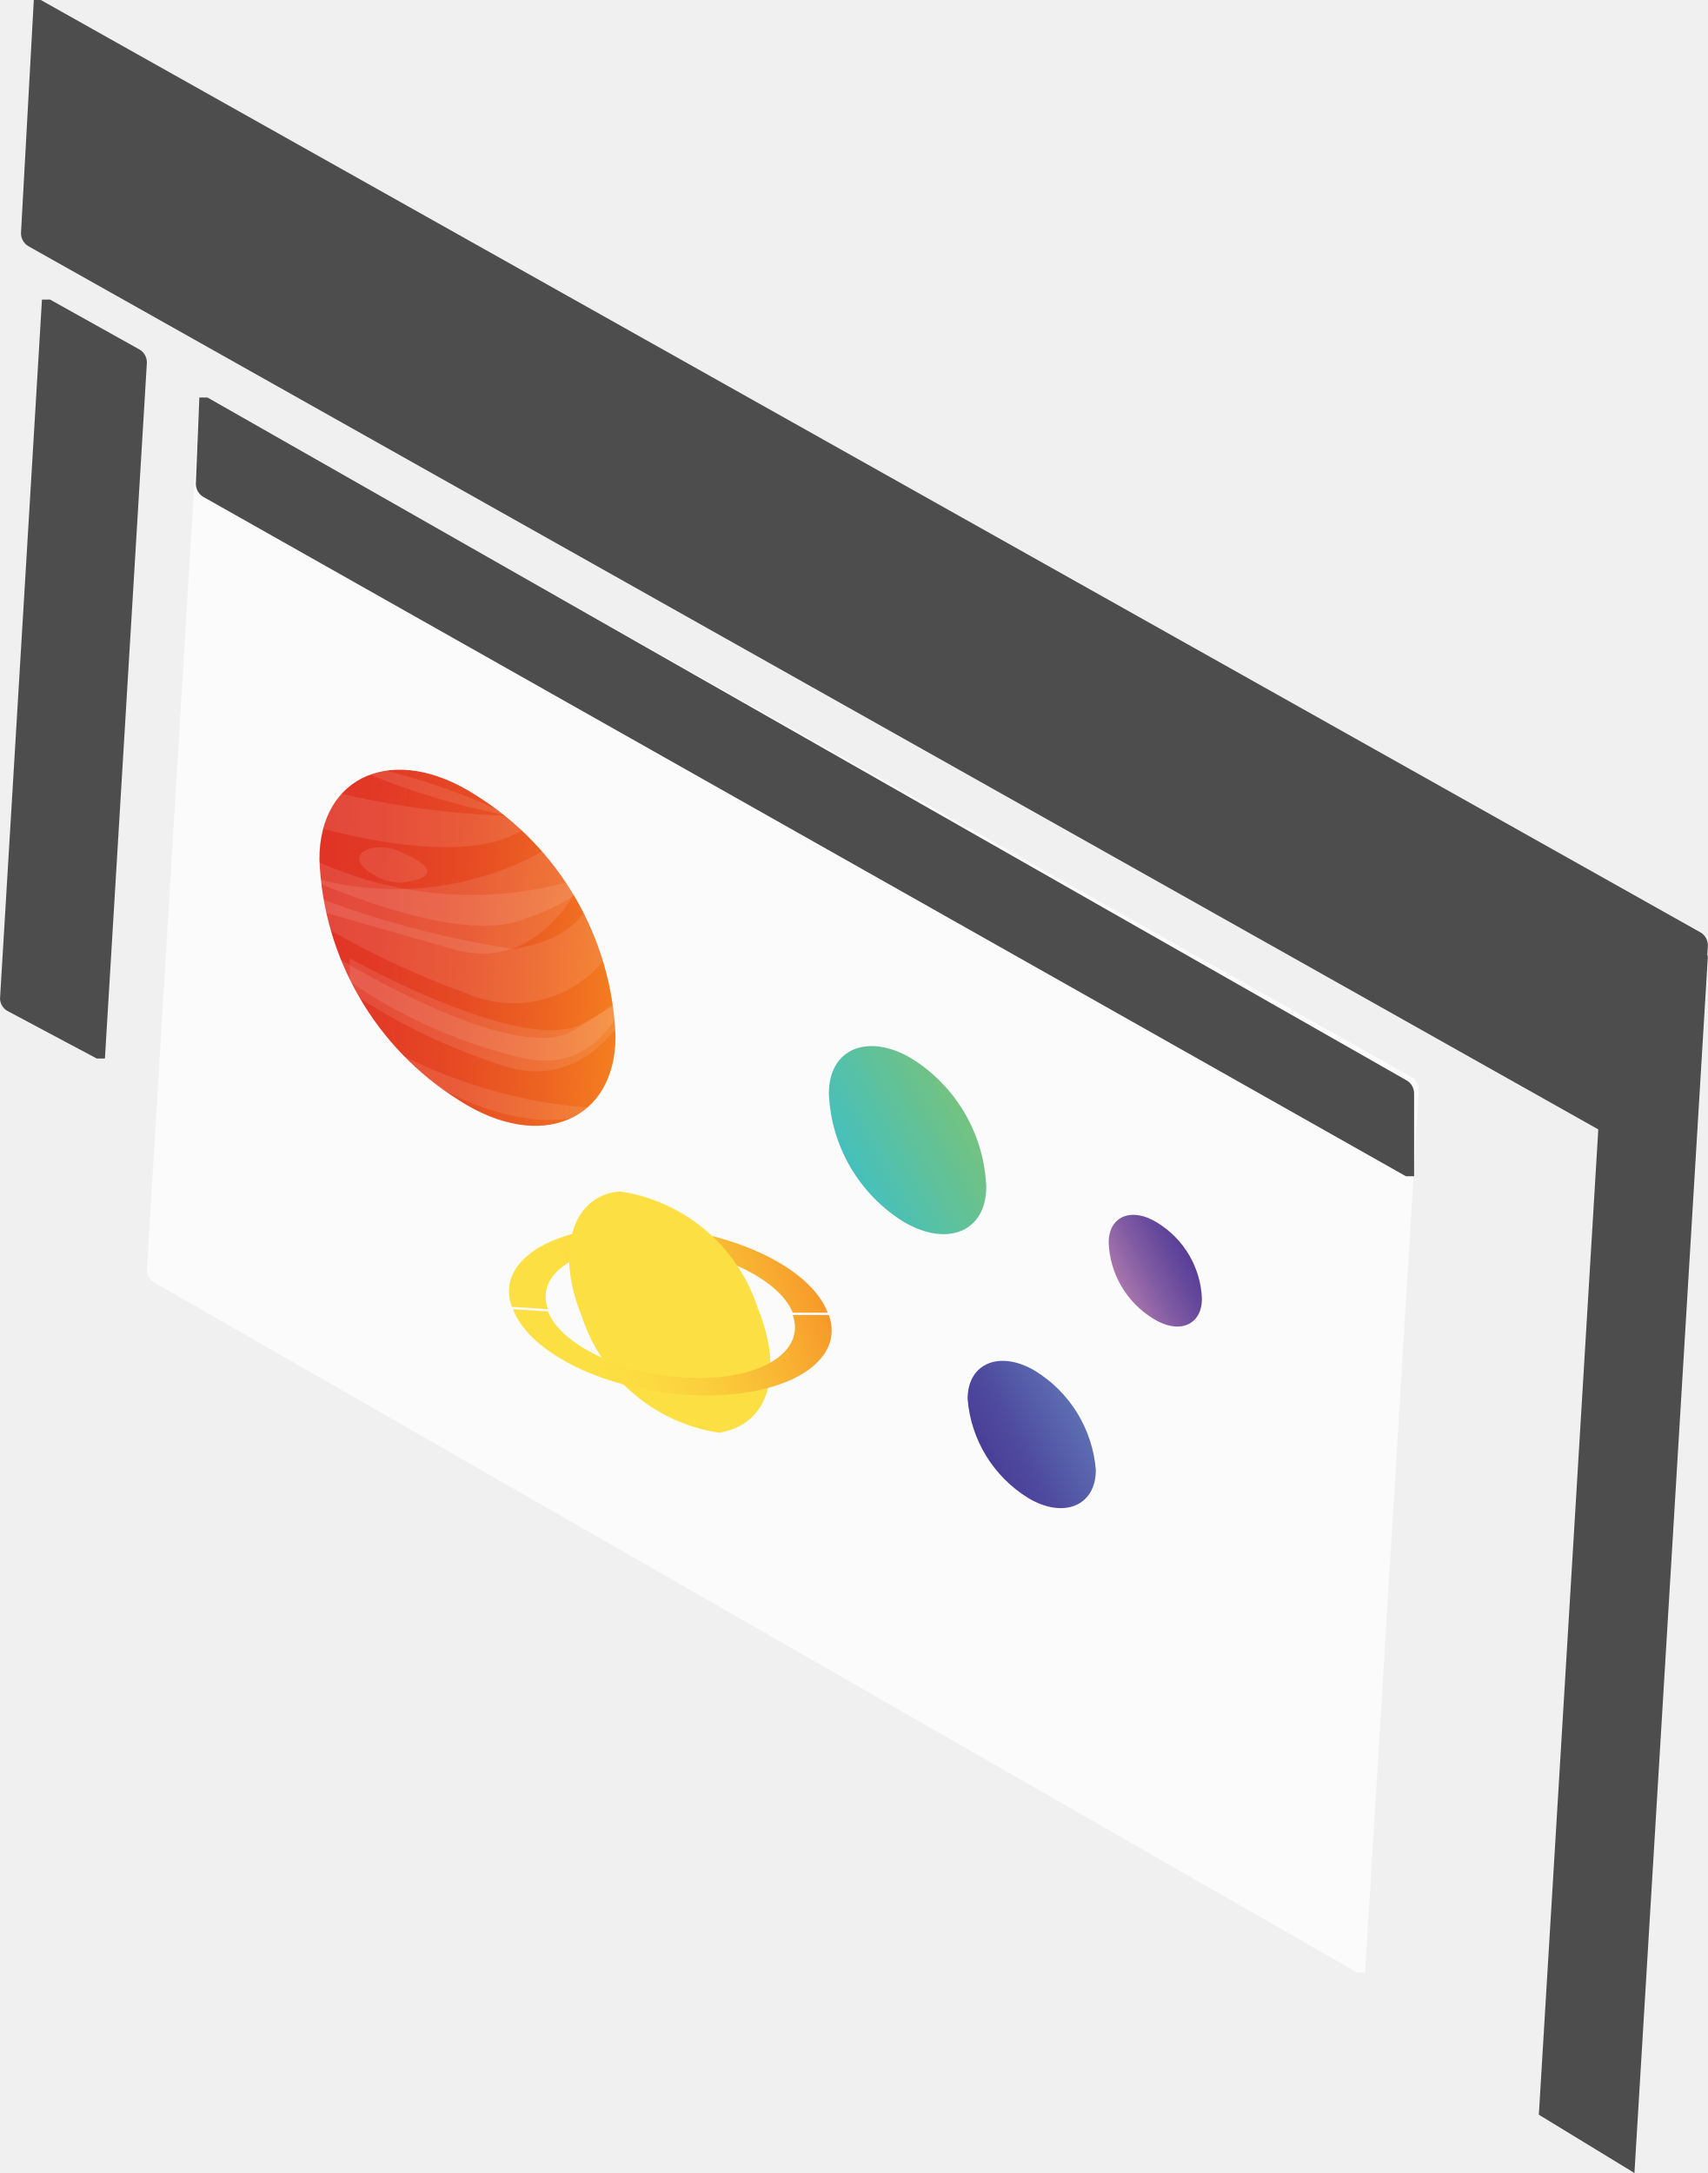
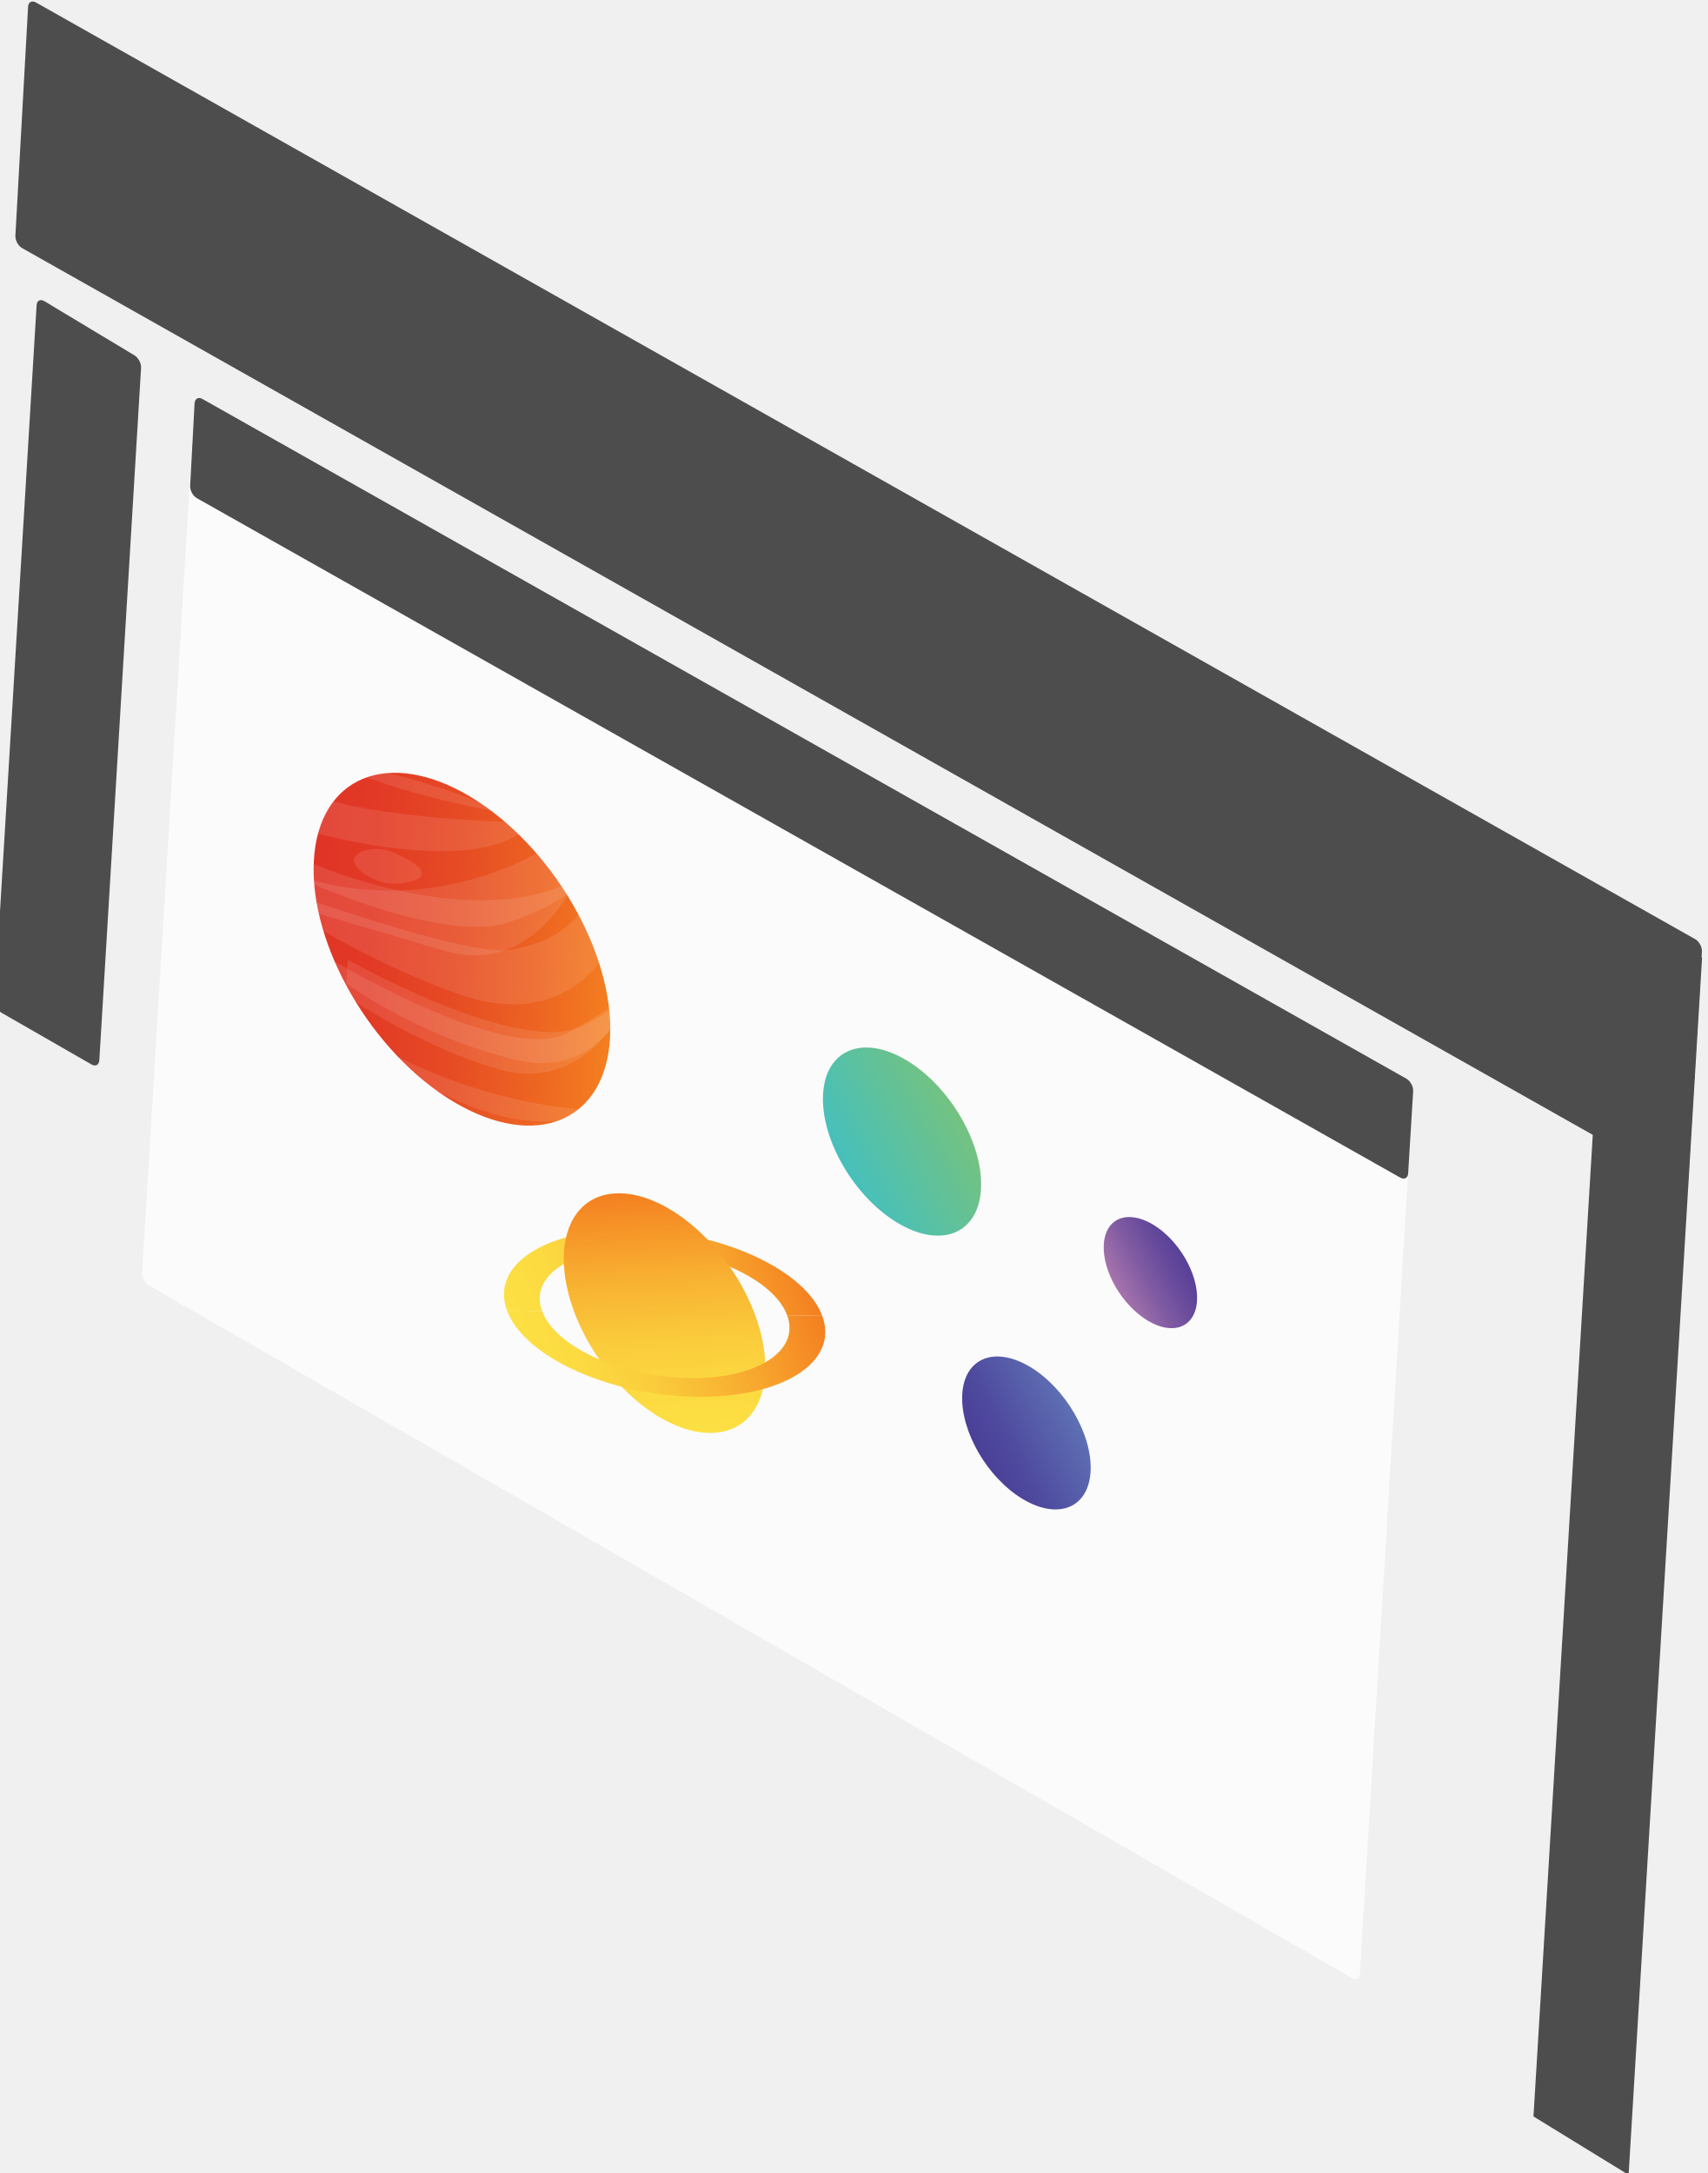
- <svg xmlns="http://www.w3.org/2000/svg" xmlns:xlink="http://www.w3.org/1999/xlink" viewBox="0 0 14.65 18.64">
-   <defs>
-     <style>.cls-1{fill:#fbfbfb;}.cls-2{fill:url(#linear-gradient);}.cls-3{fill:#fff;opacity:0.1;}.cls-4{fill:url(#linear-gradient-2);}.cls-5{fill:url(#linear-gradient-3);}.cls-6{fill:url(#linear-gradient-4);}.cls-7{fill:url(#linear-gradient-5);}.cls-8{fill:url(#linear-gradient-6);}.cls-9{fill:url(#linear-gradient-7);}.cls-10{fill:#4d4d4d;}</style>
-     <linearGradient id="linear-gradient" x1="4.15" y1="7.49" x2="6.77" y2="7.49" gradientTransform="matrix(0.97, 0.58, -0.05, 1, -0.89, -2.51)" gradientUnits="userSpaceOnUse">
-       <stop offset="0" stop-color="#e03426" />
-       <stop offset="0.2" stop-color="#e23a26" />
-       <stop offset="0.47" stop-color="#e64a24" />
-       <stop offset="0.77" stop-color="#ed6522" />
-       <stop offset="1" stop-color="#f47f20" />
-     </linearGradient>
-     <linearGradient id="linear-gradient-2" x1="-278.45" y1="166.68" x2="-275.35" y2="166.68" gradientTransform="matrix(0.87, 0.01, 0.43, 1.15, 175.55, -177.47)" gradientUnits="userSpaceOnUse">
-       <stop offset="0" stop-color="#fce043" />
-       <stop offset="0.17" stop-color="#fcda41" />
-       <stop offset="0.4" stop-color="#faca3b" />
-       <stop offset="0.65" stop-color="#f8af31" />
-       <stop offset="0.93" stop-color="#f58a24" />
-       <stop offset="1" stop-color="#f47f20" />
-     </linearGradient>
-     <linearGradient id="linear-gradient-3" x1="-1067.53" y1="-332.44" x2="-1065.75" y2="-332.44" gradientTransform="matrix(-0.48, -1.15, 0.85, -0.05, -220.39, -1235.58)" xlink:href="#linear-gradient-2" />
-     <linearGradient id="linear-gradient-4" x1="-278.45" y1="167.3" x2="-275.35" y2="167.3" xlink:href="#linear-gradient-2" />
-     <linearGradient id="linear-gradient-5" x1="8.79" y1="7.37" x2="9.84" y2="6.45" gradientTransform="matrix(0.97, 0.58, -0.05, 1, -0.89, -2.51)" gradientUnits="userSpaceOnUse">
-       <stop offset="0" stop-color="#46c0bc" />
-       <stop offset="1" stop-color="#74c280" />
-     </linearGradient>
-     <linearGradient id="linear-gradient-6" x1="10.09" y1="9.09" x2="10.94" y2="8.34" gradientTransform="matrix(0.97, 0.58, -0.05, 1, -0.89, -2.51)" gradientUnits="userSpaceOnUse">
-       <stop offset="0" stop-color="#4a3f98" />
-       <stop offset="0.33" stop-color="#4f4b9f" />
-       <stop offset="0.91" stop-color="#5c6bb1" />
-       <stop offset="1" stop-color="#5e70b4" />
-     </linearGradient>
-     <linearGradient id="linear-gradient-7" x1="11.2" y1="7.04" x2="11.81" y2="6.5" gradientTransform="matrix(0.97, 0.58, -0.05, 1, -0.89, -2.51)" gradientUnits="userSpaceOnUse">
-       <stop offset="0" stop-color="#a774ac" />
-       <stop offset="0.38" stop-color="#835da3" />
-       <stop offset="0.78" stop-color="#64489b" />
-       <stop offset="1" stop-color="#584098" />
-     </linearGradient>
-   </defs>
-   <g id="Layer_2" data-name="Layer 2">
-     <g id="Layer_2-2" data-name="Layer 2">
-       <path class="cls-1" d="M1.32,11a.13.13,0,0,1-.06-.11l.45-7.46a0,0,0,0,1,.07,0L12.11,9.24a.13.13,0,0,1,.06.11l-.46,7.57a0,0,0,0,1-.07,0Z" />
-       <path class="cls-2" d="M5.28,8.89c0,.72-.64,1-1.34.55a2.55,2.55,0,0,1-1.2-2.07c0-.72.64-1,1.34-.55A2.55,2.55,0,0,1,5.28,8.89Z" />
-       <path class="cls-3" d="M4.61,7a7,7,0,0,1-1.94-.26l0,.34S4.19,7.55,4.61,7Z" />
-       <path class="cls-3" d="M4.73,7.26a2.61,2.61,0,0,1-2.28.19s1.36.66,2,.45S5,7.53,5,7.53Z" />
-       <path class="cls-3" d="M2.68,7.37A3.19,3.19,0,0,0,5,7.53s-.35.84-1.12.61L2.69,7.8Z" />
-       <path class="cls-3" d="M4.4,8.14c.53-.07.65-.38.65-.38l.2.38A1,1,0,0,1,4,8.52a7.28,7.28,0,0,1-1.3-.62l0-.21A8.28,8.28,0,0,0,4.4,8.14Z" />
-       <path class="cls-3" d="M3,8.22s1.49.84,2,.56.46-.45.46-.45-.21.94-1,.74A4.4,4.4,0,0,1,3,8.42Z" />
-       <path class="cls-3" d="M2.8,8.16s1.59,1,2.12.68.59-.42.59-.42-.35,1-1.2.72a5.23,5.23,0,0,1-1.53-.79Z" />
-       <path class="cls-3" d="M5.18,9.51A4.28,4.28,0,0,1,3,8.79S4.22,9.94,5.18,9.51Z" />
-       <path class="cls-3" d="M2.91,6.53A5.24,5.24,0,0,1,4.38,7,6.21,6.21,0,0,1,2.91,6.53Z" />
-       <path class="cls-3" d="M3.42,7.3c-.19-.08-.42,0-.31.13a.46.46,0,0,0,.34.14C3.53,7.56,3.91,7.51,3.42,7.3Z" />
-       <path class="cls-4" d="M4.7,11.23c-.11-.31.26-.55.84-.54s1.14.27,1.26.57h.3c-.15-.4-.87-.73-1.62-.74s-1.23.3-1.09.69Z" />
-       <path class="cls-5" d="M5.32,10.22a1.47,1.47,0,0,1,1.18,1c.23.57.09,1-.33,1.07a1.47,1.47,0,0,1-1.18-1C4.76,10.73,4.91,10.25,5.32,10.22Z" />
-       <path class="cls-6" d="M4.4,11.23c.15.4.87.73,1.62.74s1.23-.3,1.09-.69H6.8c.11.31-.26.55-.84.54s-1.14-.27-1.26-.57Z" />
-       <path class="cls-7" d="M8.46,10.18c0,.39-.34.52-.71.3a1.36,1.36,0,0,1-.64-1.1c0-.39.34-.52.71-.3A1.36,1.36,0,0,1,8.46,10.18Z" />
-       <path class="cls-8" d="M9.4,12.61c0,.31-.28.42-.58.24A1.1,1.1,0,0,1,8.3,12c0-.31.28-.42.58-.24A1.1,1.1,0,0,1,9.4,12.61Z" />
-       <path class="cls-9" d="M10.31,11.14c0,.23-.2.31-.42.17a.8.8,0,0,1-.38-.65c0-.23.2-.31.42-.17A.8.8,0,0,1,10.31,11.14Z" />
-       <path class="cls-10" d="M1.68,4.15a.13.13,0,0,0,.06.11l10.32,5.83a0,0,0,0,0,.07,0l0-.71a.13.13,0,0,0-.06-.11L1.78,3.41a0,0,0,0,0-.07,0Z" />
-       <polygon class="cls-10" points="14.65 8.2 14.02 18.64 13.2 18.14 13.83 7.7 14.65 8.2" />
-       <path class="cls-10" d="M1.2,3a.13.13,0,0,1,.06.11L.9,9.08a0,0,0,0,1-.07,0L.06,8.67A.13.13,0,0,1,0,8.57l.36-6a0,0,0,0,1,.07,0Z" />
-       <path class="cls-10" d="M.18,2a.13.13,0,0,0,.06.11l14.22,8a0,0,0,0,0,.07,0l.12-2A.13.13,0,0,0,14.59,8L.35,0A0,0,0,0,0,.29,0Z" />
+ <svg xmlns="http://www.w3.org/2000/svg" version="1.1" id="Layer_1" x="0px" y="0px" viewBox="0 0 14.65 18.64" style="enable-background:new 0 0 14.65 18.64;" xml:space="preserve">
+   <style type="text/css">
+ 	.st0{fill:#FBFBFB;}
+ 	.st1{fill:url(#SVGID_1_);}
+ 	.st2{opacity:0.1;fill:#FFFFFF;}
+ 	.st3{fill:url(#SVGID_2_);}
+ 	.st4{fill:url(#SVGID_3_);}
+ 	.st5{fill:url(#SVGID_4_);}
+ 	.st6{fill:url(#SVGID_5_);}
+ 	.st7{fill:url(#SVGID_6_);}
+ 	.st8{fill:url(#SVGID_7_);}
+ 	.st9{fill:#4D4D4D;}
+ </style>
+   <g>
+     <g>
+       <path class="st0" d="M1.277,11.027c-0.034-0.02-0.06-0.068-0.058-0.108l0.45-7.461    c0.002-0.04,0.033-0.056,0.067-0.036l10.327,5.831c0.034,0.019,0.061,0.068,0.058,0.107    l-0.456,7.573c-0.002,0.04-0.032,0.056-0.067,0.036L1.277,11.027z" />
+     </g>
+     <g>
+       <g>
+         <linearGradient id="SVGID_1_" gradientUnits="userSpaceOnUse" x1="-6.345" y1="214.123" x2="-3.725" y2="214.123" gradientTransform="matrix(0.96974 0.57735 -0.05241 1 20.06653 -203.0734)">
+           <stop offset="0" style="stop-color:#E03426" />
+           <stop offset="0.203" style="stop-color:#E23A26" />
+           <stop offset="0.468" style="stop-color:#E64A24" />
+           <stop offset="0.766" style="stop-color:#ED6522" />
+           <stop offset="1" style="stop-color:#F47F20" />
+         </linearGradient>
+         <path class="st1" d="M5.233,8.899C5.195,9.623,4.595,9.87,3.894,9.453s-1.24-1.343-1.202-2.067     s0.638-0.972,1.339-0.554S5.271,8.175,5.233,8.899z" />
+         <path class="st2" d="M4.563,7.055c0,0-1.377-0.01-1.945-0.264l0.022,0.338     C2.639,7.128,4.139,7.563,4.563,7.055z" />
+         <path class="st2" d="M4.688,7.27c0,0-1.014,0.683-2.281,0.191c0,0,1.361,0.661,1.969,0.446     c0.609-0.215,0.562-0.36,0.562-0.36L4.688,7.27z" />
+         <path class="st2" d="M2.629,7.386c0,0,1.405,0.635,2.309,0.161c0,0-0.35,0.836-1.125,0.609     S2.648,7.812,2.648,7.812L2.629,7.386z" />
+         <path class="st2" d="M4.355,8.15C4.885,8.075,5.004,7.772,5.004,7.772L5.209,8.148     c0,0-0.335,0.707-1.267,0.382C3.251,8.29,2.642,7.908,2.642,7.908L2.599,7.701     C2.599,7.701,4.016,8.198,4.355,8.15z" />
+         <path class="st2" d="M2.983,8.233c0,0,1.489,0.844,2.029,0.562C5.552,8.513,5.472,8.35,5.472,8.35     S5.263,9.291,4.424,9.091S2.972,8.436,2.972,8.436L2.983,8.233z" />
+         <path class="st2" d="M2.749,8.177c0,0,1.589,0.975,2.121,0.682C5.409,8.563,5.457,8.444,5.457,8.444     s-0.347,0.98-1.198,0.723C3.409,8.911,2.728,8.373,2.728,8.373L2.749,8.177z" />
+         <path class="st2" d="M5.137,9.524c0,0-1.091,0.004-2.176-0.722C2.96,8.801,4.174,9.956,5.137,9.524z" />
+         <path class="st2" d="M2.864,6.545c0,0,0.666,0.068,1.466,0.431C4.331,6.975,3.396,6.821,2.864,6.545z" />
+         <path class="st2" d="M3.375,7.314C3.182,7.229,2.955,7.329,3.063,7.441s0.251,0.145,0.338,0.14     C3.487,7.577,3.862,7.528,3.375,7.314z" />
+       </g>
+       <g>
+         <linearGradient id="SVGID_2_" gradientUnits="userSpaceOnUse" x1="-246.848" y1="197.414" x2="-243.745" y2="197.414" gradientTransform="matrix(0.87157 0.01476 0.42838 1.15461 134.7944 -213.4089)">
+           <stop offset="0" style="stop-color:#FCE043" />
+           <stop offset="0.173" style="stop-color:#FCDA41" />
+           <stop offset="0.4" style="stop-color:#FACA3B" />
+           <stop offset="0.655" style="stop-color:#F8AF31" />
+           <stop offset="0.929" style="stop-color:#F58A24" />
+           <stop offset="1" style="stop-color:#F47F20" />
+         </linearGradient>
+         <path class="st3" d="M4.65,11.246c-0.114-0.308,0.264-0.549,0.844-0.539s1.144,0.267,1.258,0.575     l0.301,0.005c-0.147-0.396-0.871-0.727-1.618-0.739s-1.233,0.298-1.086,0.694L4.65,11.246z" />
+         <linearGradient id="SVGID_3_" gradientUnits="userSpaceOnUse" x1="-534.394" y1="-439.133" x2="-532.613" y2="-439.133" gradientTransform="matrix(-0.47586 -1.15366 0.84658 -0.04903 123.5897 -625.7482)">
+           <stop offset="0" style="stop-color:#FCE043" />
+           <stop offset="0.173" style="stop-color:#FCDA41" />
+           <stop offset="0.4" style="stop-color:#FACA3B" />
+           <stop offset="0.655" style="stop-color:#F8AF31" />
+           <stop offset="0.929" style="stop-color:#F58A24" />
+           <stop offset="1" style="stop-color:#F47F20" />
+         </linearGradient>
+         <path class="st4" d="M5.277,10.237c0.416-0.024,0.943,0.416,1.177,0.983     c0.234,0.567,0.086,1.047-0.33,1.071c-0.416,0.024-0.943-0.416-1.177-0.983     C4.713,10.74,4.861,10.261,5.277,10.237z" />
+         <linearGradient id="SVGID_4_" gradientUnits="userSpaceOnUse" x1="-246.848" y1="198.035" x2="-243.745" y2="198.035" gradientTransform="matrix(0.87157 0.01476 0.42838 1.15461 134.7944 -213.4089)">
+           <stop offset="0" style="stop-color:#FCE043" />
+           <stop offset="0.173" style="stop-color:#FCDA41" />
+           <stop offset="0.4" style="stop-color:#FACA3B" />
+           <stop offset="0.655" style="stop-color:#F8AF31" />
+           <stop offset="0.929" style="stop-color:#F58A24" />
+           <stop offset="1" style="stop-color:#F47F20" />
+         </linearGradient>
+         <path class="st5" d="M4.349,11.242c0.147,0.396,0.871,0.727,1.618,0.739     c0.747,0.013,1.233-0.298,1.086-0.694l-0.301-0.005c0.114,0.308-0.264,0.549-0.844,0.539     s-1.144-0.267-1.258-0.575L4.349,11.242z" />
+       </g>
+       <linearGradient id="SVGID_5_" gradientUnits="userSpaceOnUse" x1="-1.696" y1="214.007" x2="-0.65" y2="213.08" gradientTransform="matrix(0.96974 0.57735 -0.05241 1 20.06653 -203.0734)">
+         <stop offset="0" style="stop-color:#46C0BC" />
+         <stop offset="1" style="stop-color:#74C280" />
+       </linearGradient>
+       <path class="st6" d="M8.415,10.196c-0.02,0.386-0.34,0.518-0.714,0.295    c-0.374-0.223-0.661-0.716-0.641-1.102c0.02-0.386,0.34-0.518,0.714-0.295    C8.148,9.317,8.435,9.81,8.415,10.196z" />
+       <linearGradient id="SVGID_6_" gradientUnits="userSpaceOnUse" x1="-0.401" y1="215.728" x2="0.449" y2="214.975" gradientTransform="matrix(0.96974 0.57735 -0.05241 1 20.06653 -203.0734)">
+         <stop offset="0" style="stop-color:#4A3F98" />
+         <stop offset="0.326" style="stop-color:#4F4B9F" />
+         <stop offset="0.915" style="stop-color:#5C6BB1" />
+         <stop offset="1" style="stop-color:#5E70B4" />
+       </linearGradient>
+       <path class="st7" d="M9.355,12.62c-0.016,0.314-0.276,0.421-0.58,0.24    c-0.304-0.181-0.537-0.582-0.521-0.896c0.016-0.314,0.276-0.421,0.58-0.24    C9.138,11.905,9.371,12.306,9.355,12.62z" />
+       <linearGradient id="SVGID_7_" gradientUnits="userSpaceOnUse" x1="0.707" y1="213.677" x2="1.325" y2="213.13" gradientTransform="matrix(0.96974 0.57735 -0.05241 1 20.06653 -203.0734)">
+         <stop offset="0" style="stop-color:#A774AC" />
+         <stop offset="0.378" style="stop-color:#835DA3" />
+         <stop offset="0.778" style="stop-color:#64489B" />
+         <stop offset="1" style="stop-color:#584098" />
+       </linearGradient>
+       <path class="st8" d="M10.268,11.155c-0.012,0.228-0.201,0.306-0.422,0.174    c-0.221-0.132-0.39-0.423-0.378-0.651s0.201-0.306,0.422-0.174S10.28,10.927,10.268,11.155z" />
+     </g>
+     <g>
+       <path class="st9" d="M1.631,4.167C1.629,4.207,1.655,4.255,1.69,4.274l10.322,5.828    c0.034,0.019,0.065,0.003,0.067-0.036l0.043-0.706c0.002-0.04-0.024-0.088-0.058-0.107    L1.736,3.422c-0.034-0.019-0.064-0.003-0.067,0.036L1.631,4.167z" />
+     </g>
+     <polygon class="st9" points="14.6,8.216 13.97,18.656 13.154,18.155 13.785,7.709  " />
+     <g>
+       <path class="st9" d="M1.153,3.048c0.034,0.02,0.06,0.069,0.057,0.109L0.852,9.095    C0.85,9.135,0.819,9.151,0.785,9.131L0.012,8.687c-0.034-0.02-0.06-0.068-0.058-0.108    l0.36-5.961c0.002-0.04,0.032-0.055,0.066-0.035L1.153,3.048z" />
+     </g>
+     <g>
+       <path class="st9" d="M0.132,2.022c-0.002,0.04,0.024,0.088,0.059,0.107l14.223,8.03    c0.034,0.019,0.065,0.003,0.067-0.036l0.118-1.96c0.002-0.04-0.024-0.088-0.058-0.107    L0.308,0.021c-0.034-0.019-0.065-0.003-0.067,0.036L0.132,2.022z" />
    </g>
  </g>
</svg>
